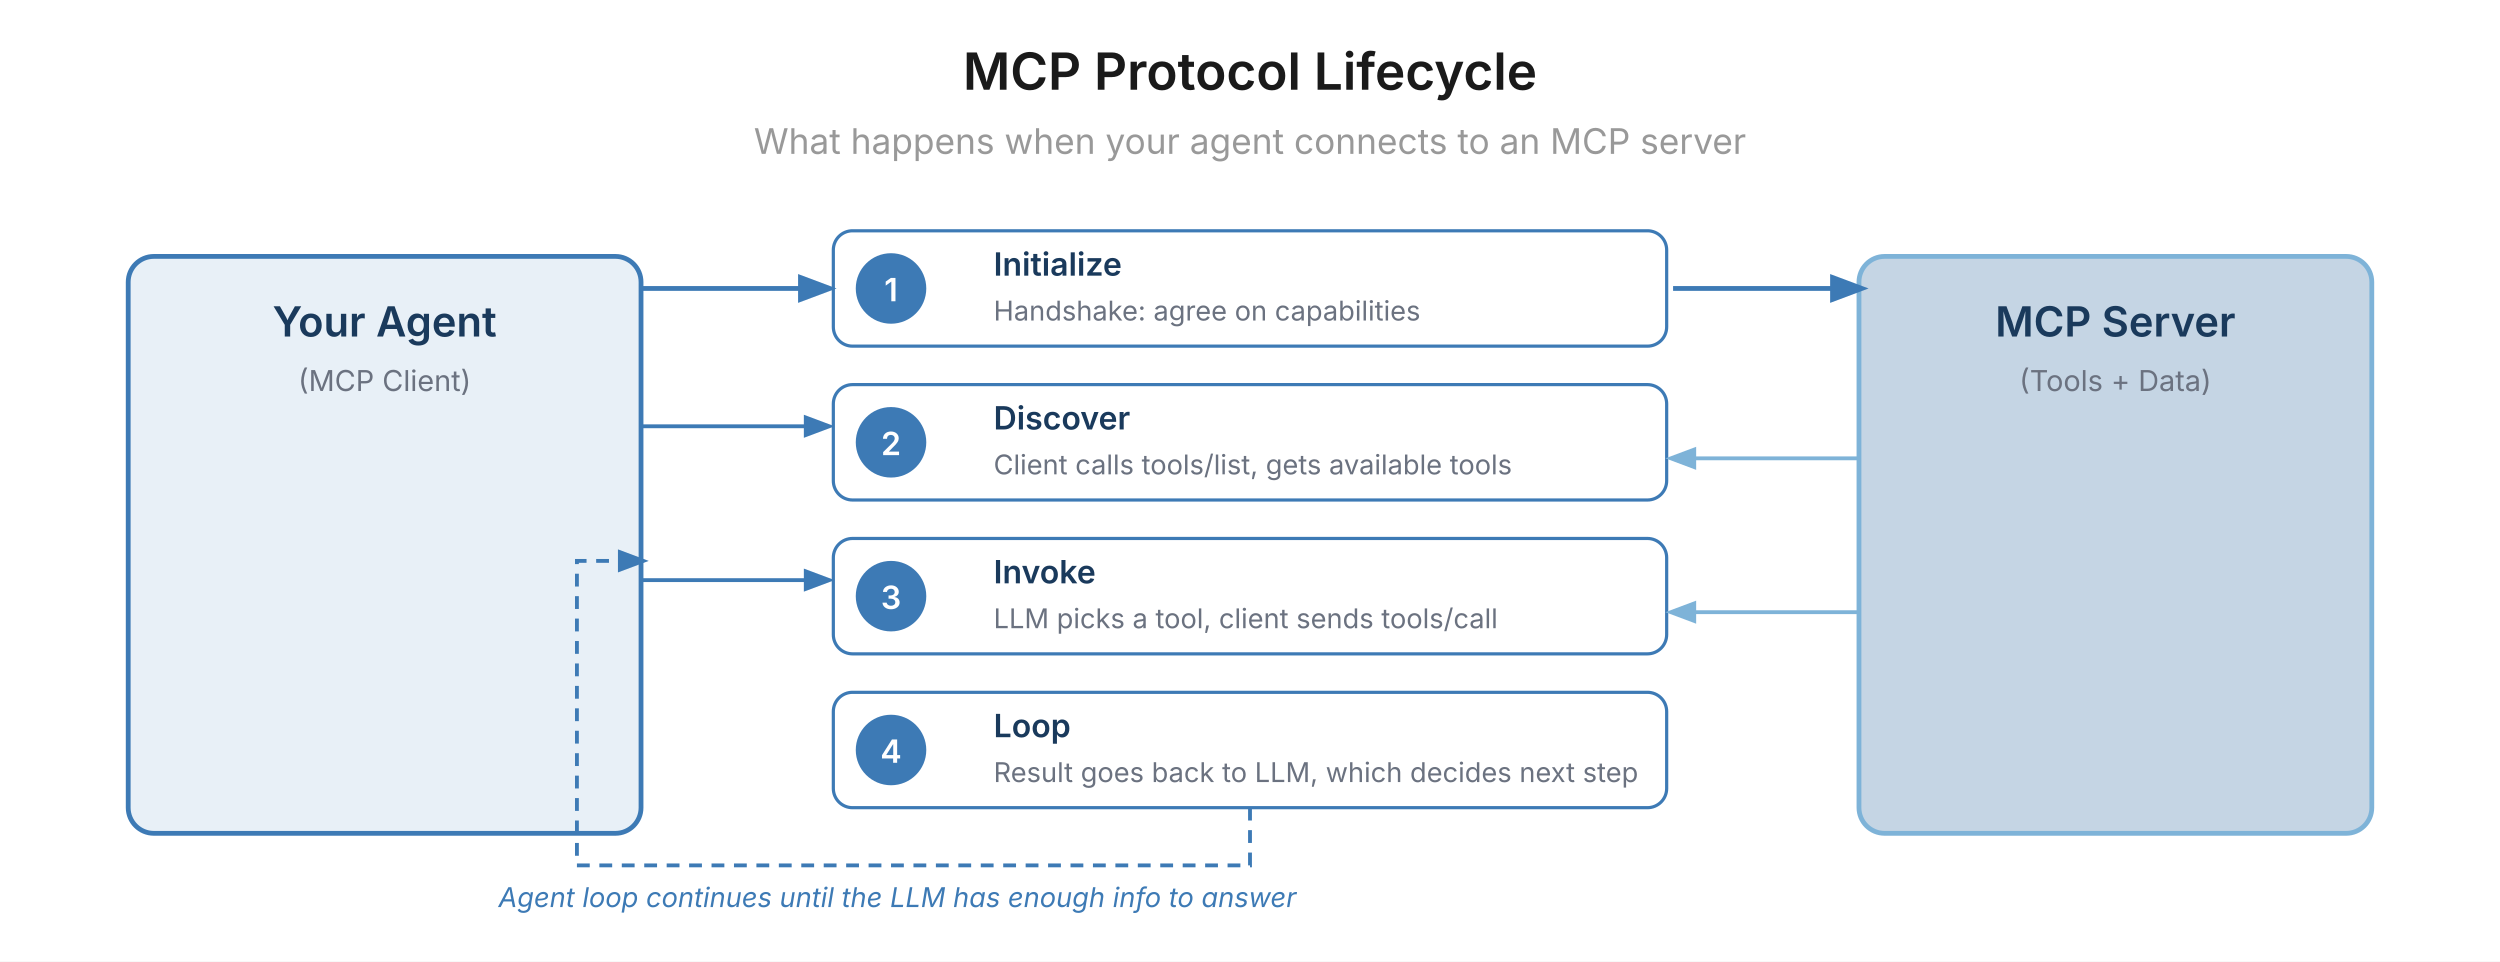
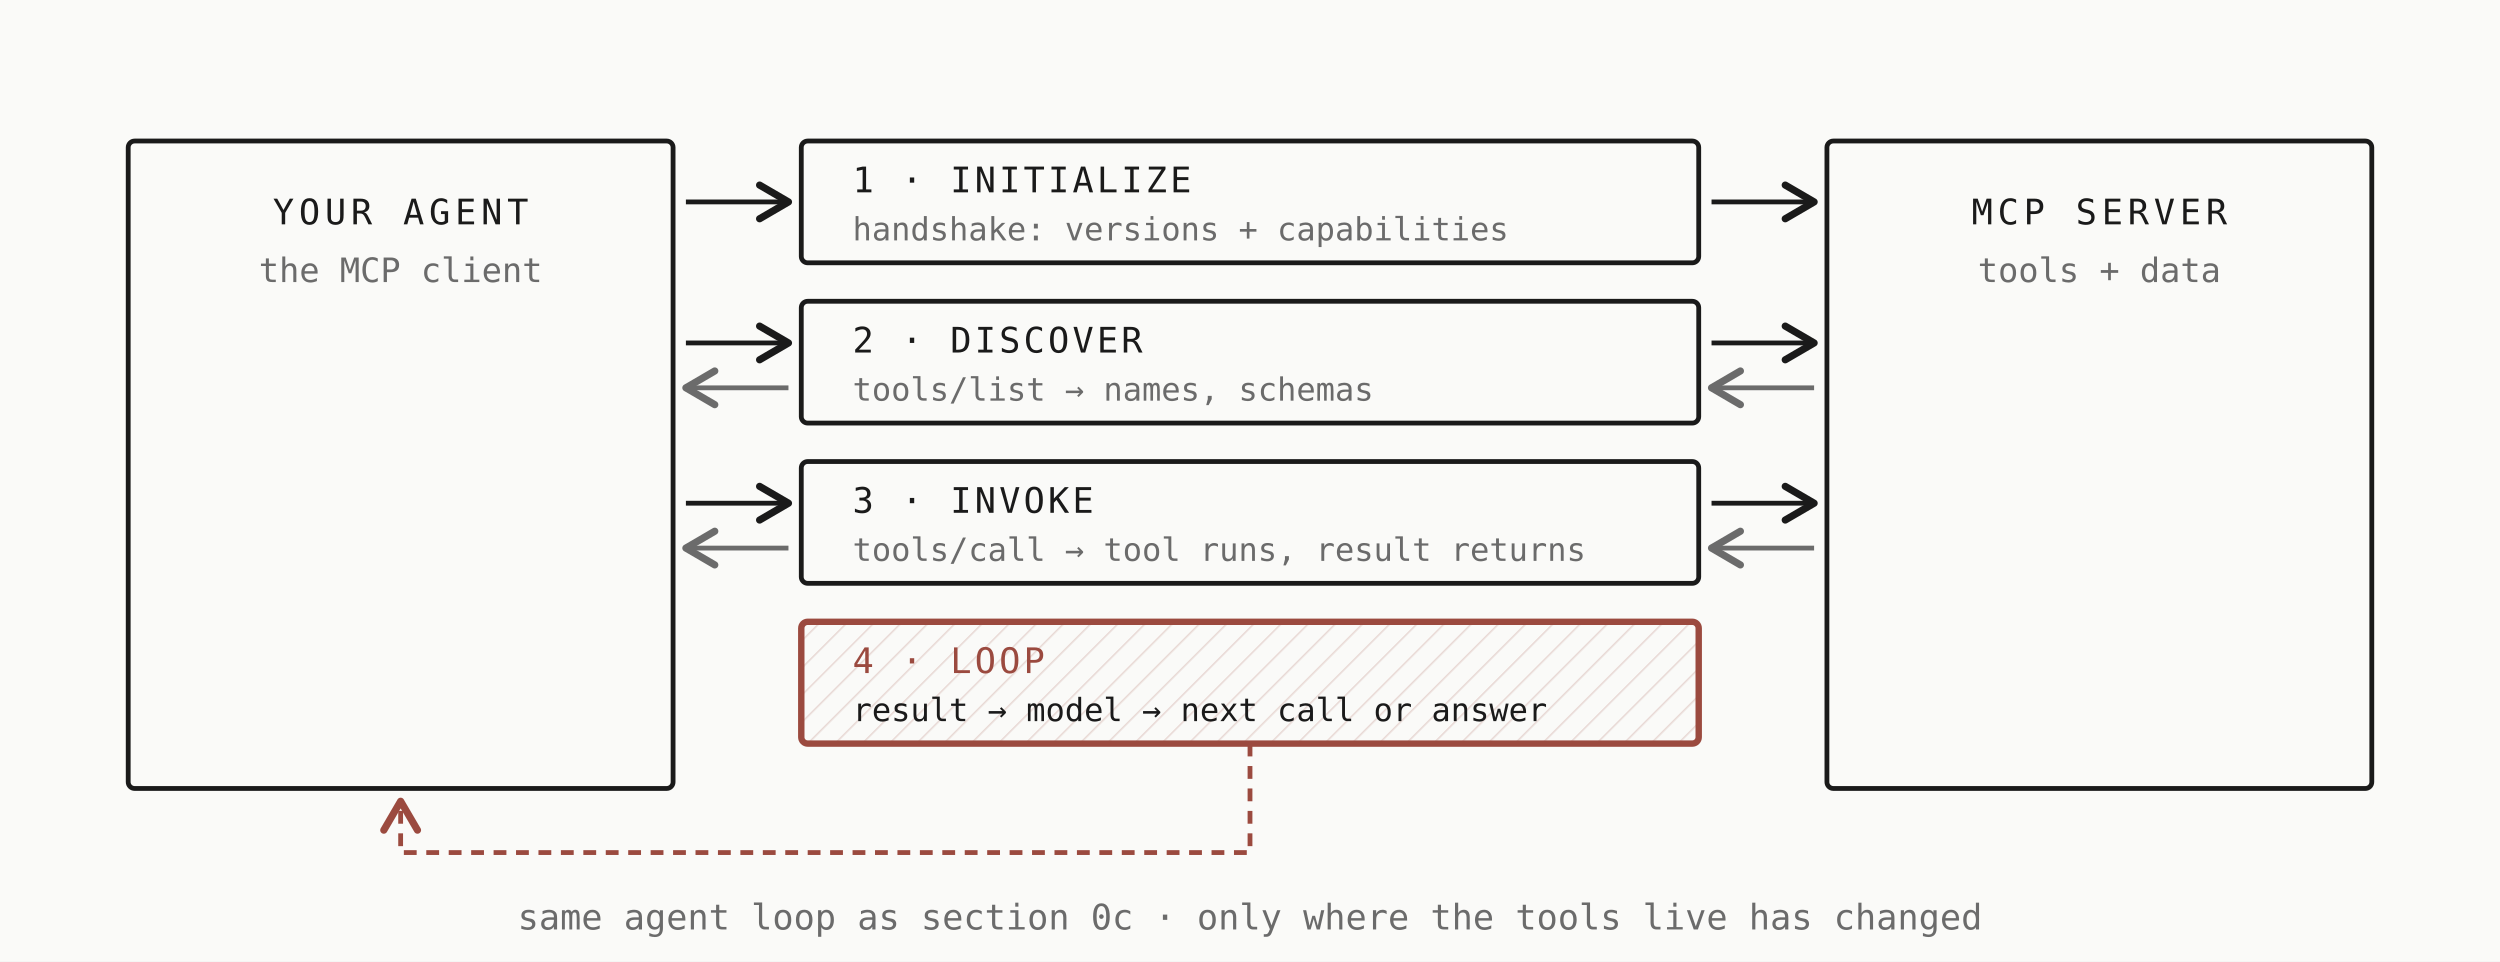
- <svg xmlns="http://www.w3.org/2000/svg" viewBox="0 0 780 300" width="780" height="300" style="background:#fff;font-family:system-ui,-apple-system,sans-serif;">
-   <rect width="780" height="300" fill="#ffffff" />
+ <svg xmlns="http://www.w3.org/2000/svg" viewBox="0 0 780 300" font-family="IBM Plex Mono, monospace">
  <defs>
-     <marker id="ar" markerWidth="8" markerHeight="8" refX="6" refY="3" orient="auto">
-       <path d="M0,0 L0,6 L8,3 z" fill="#3d7ab5" />
+     <marker id="ai" markerWidth="9" markerHeight="9" refX="7" refY="4.5" orient="auto">
+       <path d="M1,1 L7,4.5 L1,8" fill="none" stroke="#1a1a1a" stroke-width="1.5" stroke-linecap="round" stroke-linejoin="round" />
    </marker>
-     <marker id="ar-back" markerWidth="8" markerHeight="8" refX="6" refY="3" orient="auto">
-       <path d="M0,0 L0,6 L8,3 z" fill="#7eb3d8" />
+     <marker id="aiG" markerWidth="9" markerHeight="9" refX="7" refY="4.5" orient="auto">
+       <path d="M1,1 L7,4.5 L1,8" fill="none" stroke="#6b6b6b" stroke-width="1.5" stroke-linecap="round" stroke-linejoin="round" />
    </marker>
+     <marker id="aiB" markerWidth="9" markerHeight="9" refX="7" refY="4.5" orient="auto">
+       <path d="M1,1 L7,4.5 L1,8" fill="none" stroke="#9b4a3f" stroke-width="1.5" stroke-linecap="round" stroke-linejoin="round" />
+     </marker>
+     <pattern id="hatchBrick" width="6" height="6" patternTransform="rotate(45)" patternUnits="userSpaceOnUse">
+       <line x1="0" y1="0" x2="0" y2="6" stroke="#9b4a3f" stroke-width="1" opacity="0.18" />
+     </pattern>
  </defs>
-   <text x="390" y="28" text-anchor="middle" font-size="16" font-weight="600" fill="#1a1a1a">MCP Protocol Lifecycle</text>
-   <text x="390" y="48" text-anchor="middle" font-size="11" fill="#999">What happens when your agent connects to an MCP server</text>
-   <rect x="40" y="80" width="160" height="180" rx="8" fill="#e8f0f7" stroke="#3d7ab5" stroke-width="1.5" />
-   <text x="120" y="105" text-anchor="middle" font-size="13" font-weight="600" fill="#1a3a5c">Your Agent</text>
-   <text x="120" y="122" text-anchor="middle" font-size="9" fill="#6B7280">(MCP Client)</text>
-   <rect x="580" y="80" width="160" height="180" rx="8" fill="#c5d5e4" stroke="#7eb3d8" stroke-width="1.5" />
-   <text x="660" y="105" text-anchor="middle" font-size="13" font-weight="600" fill="#1a3a5c">MCP Server</text>
-   <text x="660" y="122" text-anchor="middle" font-size="9" fill="#6B7280">(Tools + Data)</text>
-   <rect x="260" y="72" width="260" height="36" rx="6" fill="#fff" stroke="#3d7ab5" stroke-width="1" />
-   <circle cx="278" cy="90" r="11" fill="#3d7ab5" />
-   <text x="278" y="94" text-anchor="middle" font-size="10" font-weight="600" fill="#fff">1</text>
-   <text x="310" y="86" font-size="10" font-weight="600" fill="#1a3a5c">Initialize</text>
-   <text x="310" y="100" font-size="8.5" fill="#6B7280">Handshake: agree on capabilities</text>
-   <line x1="200" y1="90" x2="258" y2="90" stroke="#3d7ab5" stroke-width="1.5" marker-end="url(#ar)" />
-   <line x1="522" y1="90" x2="580" y2="90" stroke="#3d7ab5" stroke-width="1.5" marker-end="url(#ar)" />
-   <rect x="260" y="120" width="260" height="36" rx="6" fill="#fff" stroke="#3d7ab5" stroke-width="1" />
-   <circle cx="278" cy="138" r="11" fill="#3d7ab5" />
-   <text x="278" y="142" text-anchor="middle" font-size="10" font-weight="600" fill="#fff">2</text>
-   <text x="310" y="134" font-size="10" font-weight="600" fill="#1a3a5c">Discover</text>
-   <text x="310" y="148" font-size="8.5" fill="#6B7280">Client calls tools/list, gets available tools</text>
-   <line x1="200" y1="133" x2="258" y2="133" stroke="#3d7ab5" stroke-width="1.2" marker-end="url(#ar)" />
-   <line x1="580" y1="143" x2="522" y2="143" stroke="#7eb3d8" stroke-width="1.2" marker-end="url(#ar-back)" />
-   <rect x="260" y="168" width="260" height="36" rx="6" fill="#fff" stroke="#3d7ab5" stroke-width="1" />
-   <circle cx="278" cy="186" r="11" fill="#3d7ab5" />
-   <text x="278" y="190" text-anchor="middle" font-size="10" font-weight="600" fill="#fff">3</text>
-   <text x="310" y="182" font-size="10" font-weight="600" fill="#1a3a5c">Invoke</text>
-   <text x="310" y="196" font-size="8.5" fill="#6B7280">LLM picks a tool, client sends tools/call</text>
-   <line x1="200" y1="181" x2="258" y2="181" stroke="#3d7ab5" stroke-width="1.2" marker-end="url(#ar)" />
-   <line x1="580" y1="191" x2="522" y2="191" stroke="#7eb3d8" stroke-width="1.2" marker-end="url(#ar-back)" />
-   <rect x="260" y="216" width="260" height="36" rx="6" fill="#fff" stroke="#3d7ab5" stroke-width="1" />
-   <circle cx="278" cy="234" r="11" fill="#3d7ab5" />
-   <text x="278" y="238" text-anchor="middle" font-size="10" font-weight="600" fill="#fff">4</text>
-   <text x="310" y="230" font-size="10" font-weight="600" fill="#1a3a5c">Loop</text>
-   <text x="310" y="244" font-size="8.5" fill="#6B7280">Result goes back to LLM, which decides next step</text>
-   <path d="M 390 252 L 390 270 L 180 270 L 180 175 L 200 175" fill="none" stroke="#3d7ab5" stroke-width="1.2" stroke-dasharray="4,3" marker-end="url(#ar)" />
-   <text x="280" y="283" text-anchor="middle" font-size="8.5" fill="#3d7ab5" font-style="italic">Agent loop continues until the LLM has enough info to answer</text>
+   <rect width="780" height="300" fill="#fafaf8" />
+   <rect x="40" y="44" width="170" height="202" rx="2" fill="none" stroke="#1a1a1a" stroke-width="1.5" />
+   <text x="125" y="70" text-anchor="middle" font-size="11" letter-spacing="1.5" font-weight="500" fill="#1a1a1a">YOUR AGENT</text>
+   <text x="125" y="88" text-anchor="middle" font-size="10.5" fill="#6b6b6b">the MCP client</text>
+   <rect x="570" y="44" width="170" height="202" rx="2" fill="none" stroke="#1a1a1a" stroke-width="1.5" />
+   <text x="655" y="70" text-anchor="middle" font-size="11" letter-spacing="1.5" font-weight="500" fill="#1a1a1a">MCP SERVER</text>
+   <text x="655" y="88" text-anchor="middle" font-size="10.5" fill="#6b6b6b">tools + data</text>
+   <rect x="250" y="44" width="280" height="38" rx="2" fill="none" stroke="#1a1a1a" stroke-width="1.5" />
+   <text x="266" y="60" font-size="11" letter-spacing="1" font-weight="500" fill="#1a1a1a">1 · INITIALIZE</text>
+   <text x="266" y="75" font-size="10" fill="#6b6b6b">handshake: versions + capabilities</text>
+   <line x1="214" y1="63" x2="246" y2="63" stroke="#1a1a1a" stroke-width="1.5" marker-end="url(#ai)" />
+   <line x1="534" y1="63" x2="566" y2="63" stroke="#1a1a1a" stroke-width="1.5" marker-end="url(#ai)" />
+   <rect x="250" y="94" width="280" height="38" rx="2" fill="none" stroke="#1a1a1a" stroke-width="1.5" />
+   <text x="266" y="110" font-size="11" letter-spacing="1" font-weight="500" fill="#1a1a1a">2 · DISCOVER</text>
+   <text x="266" y="125" font-size="10" fill="#6b6b6b">tools/list → names, schemas</text>
+   <line x1="214" y1="107" x2="246" y2="107" stroke="#1a1a1a" stroke-width="1.5" marker-end="url(#ai)" />
+   <line x1="534" y1="107" x2="566" y2="107" stroke="#1a1a1a" stroke-width="1.5" marker-end="url(#ai)" />
+   <line x1="566" y1="121" x2="534" y2="121" stroke="#6b6b6b" stroke-width="1.5" marker-end="url(#aiG)" />
+   <line x1="246" y1="121" x2="214" y2="121" stroke="#6b6b6b" stroke-width="1.5" marker-end="url(#aiG)" />
+   <rect x="250" y="144" width="280" height="38" rx="2" fill="none" stroke="#1a1a1a" stroke-width="1.5" />
+   <text x="266" y="160" font-size="11" letter-spacing="1" font-weight="500" fill="#1a1a1a">3 · INVOKE</text>
+   <text x="266" y="175" font-size="10" fill="#6b6b6b">tools/call → tool runs, result returns</text>
+   <line x1="214" y1="157" x2="246" y2="157" stroke="#1a1a1a" stroke-width="1.5" marker-end="url(#ai)" />
+   <line x1="534" y1="157" x2="566" y2="157" stroke="#1a1a1a" stroke-width="1.5" marker-end="url(#ai)" />
+   <line x1="566" y1="171" x2="534" y2="171" stroke="#6b6b6b" stroke-width="1.5" marker-end="url(#aiG)" />
+   <line x1="246" y1="171" x2="214" y2="171" stroke="#6b6b6b" stroke-width="1.5" marker-end="url(#aiG)" />
+   <rect x="250" y="194" width="280" height="38" rx="2" fill="url(#hatchBrick)" stroke="#9b4a3f" stroke-width="2" />
+   <text x="266" y="210" font-size="11" letter-spacing="1" font-weight="500" fill="#9b4a3f">4 · LOOP</text>
+   <text x="266" y="225" font-size="10" fill="#1a1a1a">result → model → next call or answer</text>
+   <path d="M390,232 L390,266 L125,266 L125,250" fill="none" stroke="#9b4a3f" stroke-width="1.5" stroke-dasharray="4,3" marker-end="url(#aiB)" />
+   <text x="390" y="290" text-anchor="middle" font-size="11" fill="#6b6b6b">same agent loop as section 0c · only where the tools live has changed</text>
</svg>
